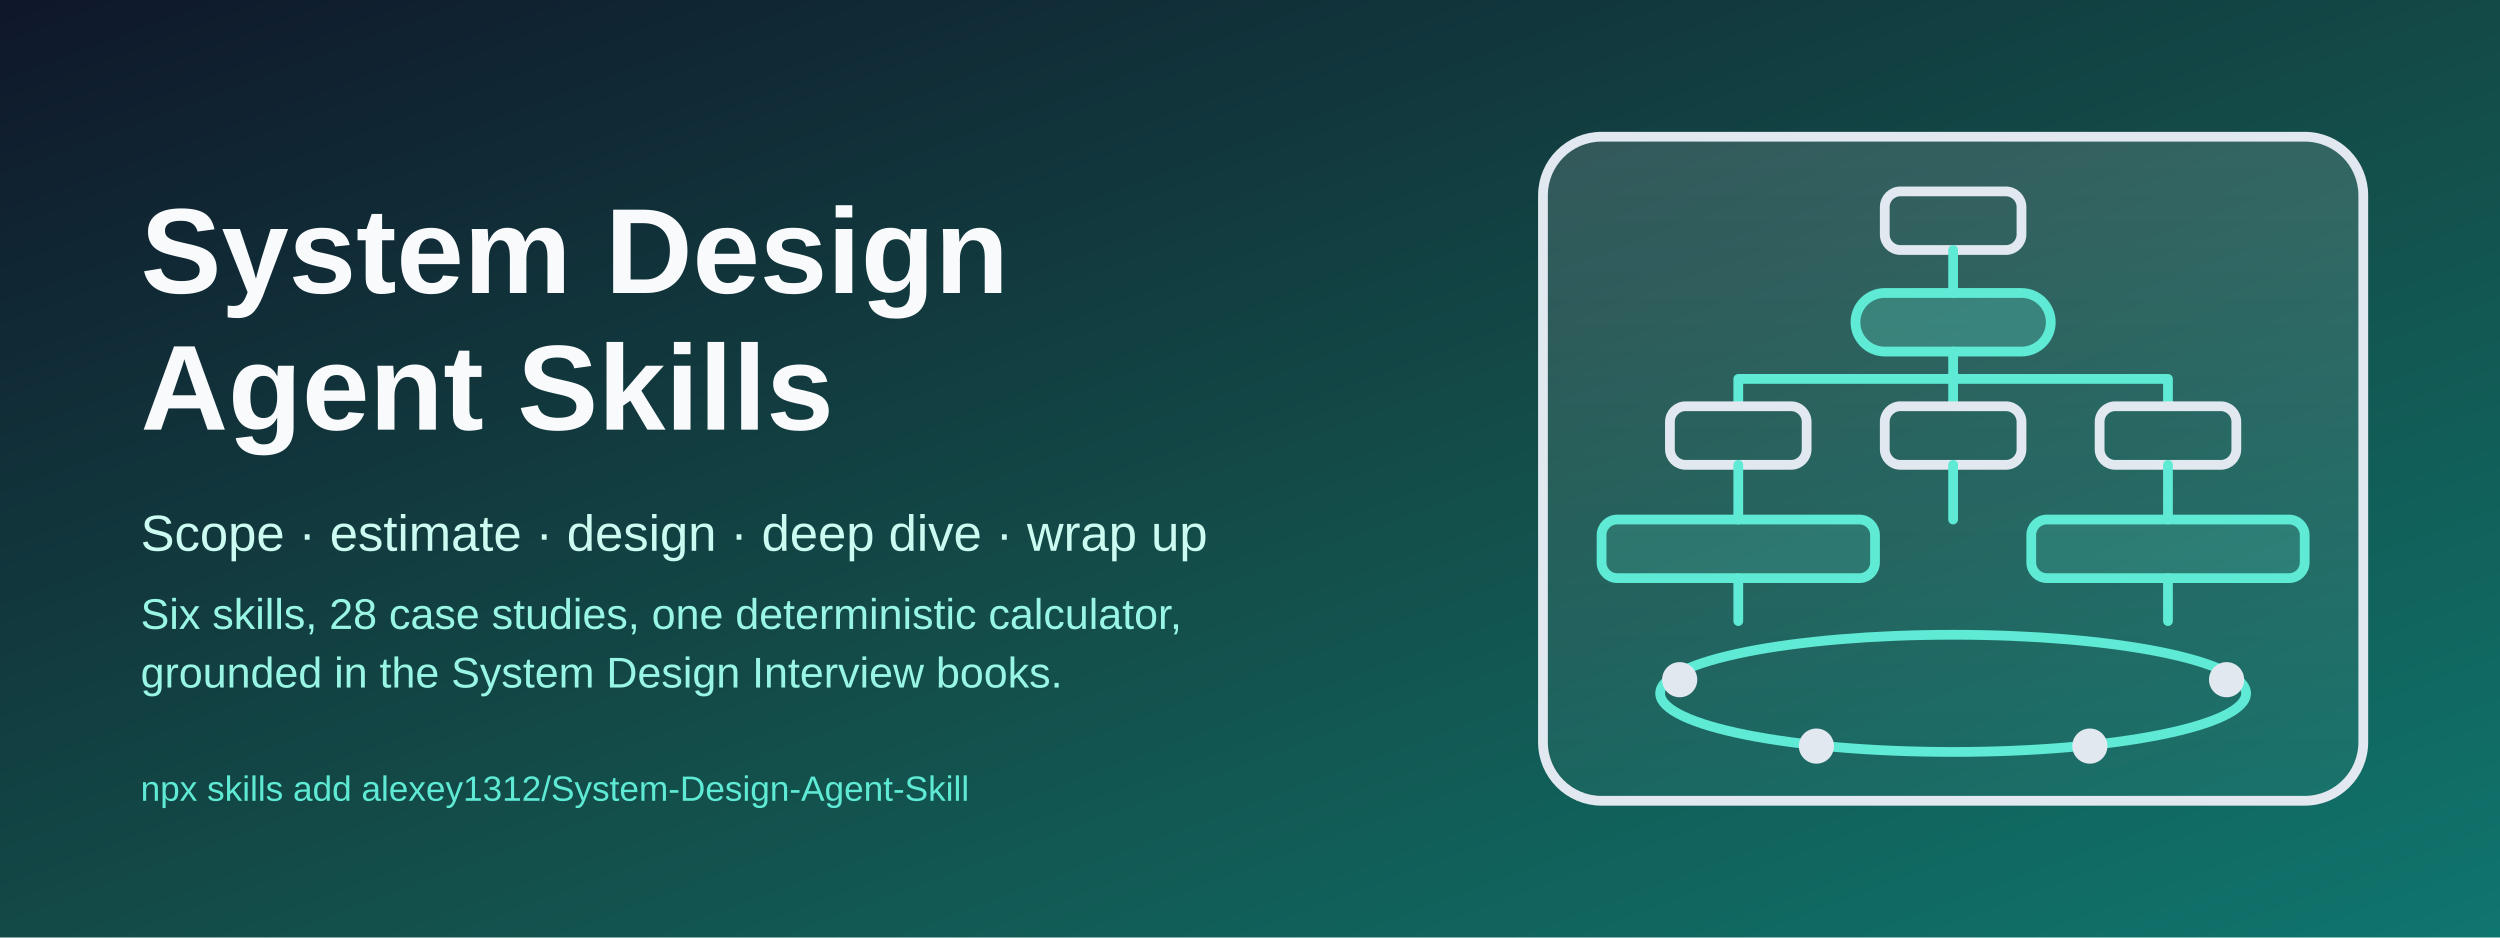
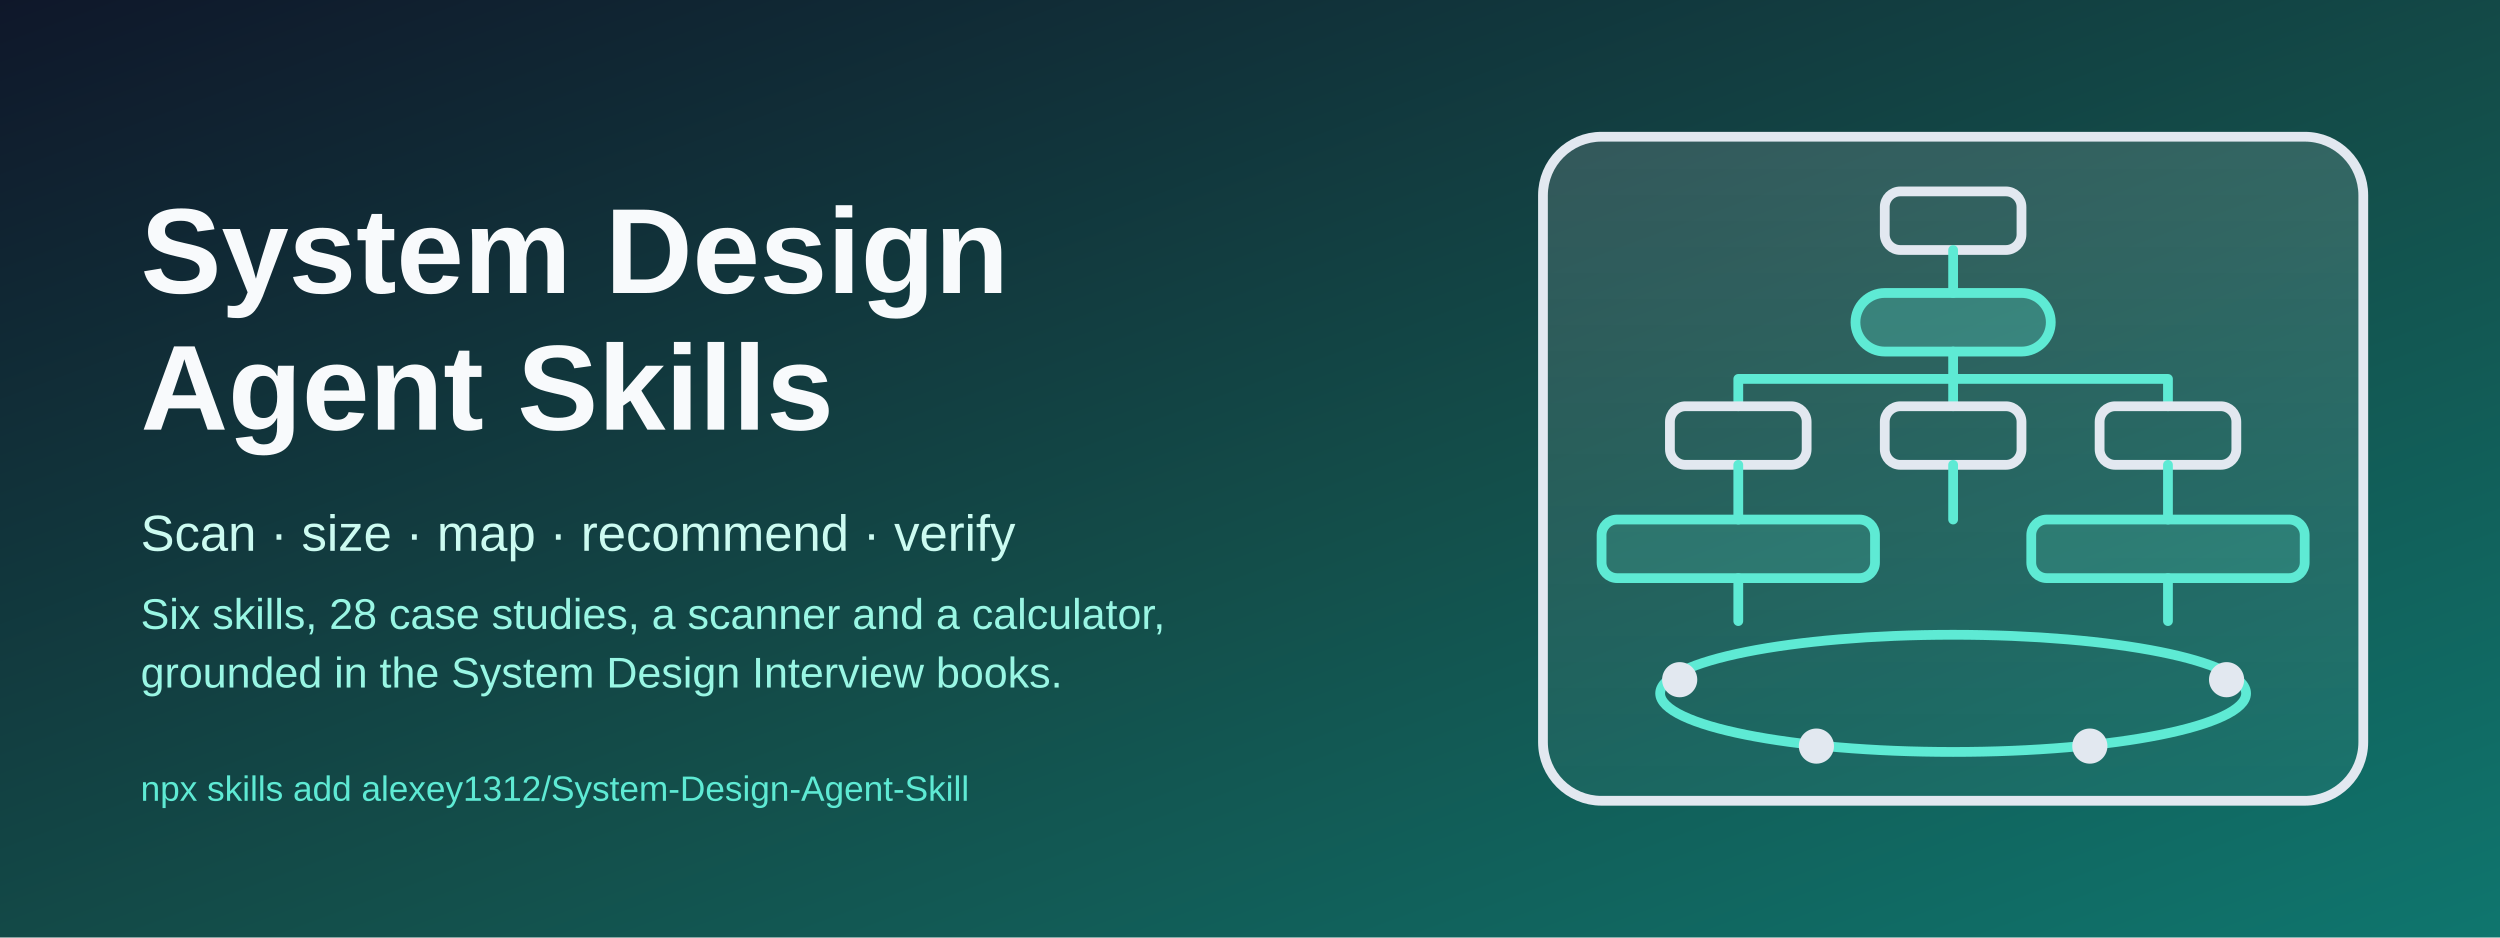
<svg xmlns="http://www.w3.org/2000/svg" viewBox="0 0 1280 480" role="img" aria-labelledby="title desc">
  <defs>
    <linearGradient id="bg" x1="0" y1="0" x2="1" y2="1">
      <stop offset="0" stop-color="#0f172a" />
      <stop offset="0.55" stop-color="#134e4a" />
      <stop offset="1" stop-color="#0f766e" />
    </linearGradient>
    <linearGradient id="panel" x1="0" y1="0" x2="0" y2="1">
      <stop offset="0" stop-color="#ffffff" stop-opacity="0.14" />
      <stop offset="1" stop-color="#ffffff" stop-opacity="0.04" />
    </linearGradient>
  </defs>
  <rect width="1280" height="480" fill="url(#bg)" />
  <g transform="translate(790 70)" stroke-linecap="round" stroke-linejoin="round">
    <rect x="0" y="0" width="420" height="340" rx="30" fill="url(#panel)" stroke="#e2e8f0" stroke-width="5" />
    <rect x="175" y="28" width="70" height="30" rx="8" fill="none" stroke="#e2e8f0" stroke-width="5" />
    <path d="M210 58v22" stroke="#5eead4" stroke-width="5" />
    <rect x="160" y="80" width="100" height="30" rx="15" fill="#5eead4" fill-opacity="0.25" stroke="#5eead4" stroke-width="5" />
    <path d="M210 110v14M210 124H100v14M210 124h110v14M210 124v14" stroke="#5eead4" stroke-width="5" fill="none" />
    <rect x="65" y="138" width="70" height="30" rx="8" fill="none" stroke="#e2e8f0" stroke-width="5" />
    <rect x="175" y="138" width="70" height="30" rx="8" fill="none" stroke="#e2e8f0" stroke-width="5" />
    <rect x="285" y="138" width="70" height="30" rx="8" fill="none" stroke="#e2e8f0" stroke-width="5" />
    <path d="M100 168v28M210 168v28M320 168v28" stroke="#5eead4" stroke-width="5" />
    <rect x="30" y="196" width="140" height="30" rx="8" fill="#5eead4" fill-opacity="0.15" stroke="#5eead4" stroke-width="5" />
    <rect x="250" y="196" width="140" height="30" rx="8" fill="#5eead4" fill-opacity="0.15" stroke="#5eead4" stroke-width="5" />
    <path d="M100 226v22M320 226v22" stroke="#5eead4" stroke-width="5" />
    <ellipse cx="210" cy="285" rx="150" ry="30" fill="none" stroke="#5eead4" stroke-width="5" />
    <circle cx="70" cy="278" r="9" fill="#e2e8f0" />
    <circle cx="140" cy="312" r="9" fill="#e2e8f0" />
    <circle cx="280" cy="312" r="9" fill="#e2e8f0" />
    <circle cx="350" cy="278" r="9" fill="#e2e8f0" />
  </g>
  <g font-family="-apple-system, 'SF Pro Display', 'Helvetica Neue', Arial, sans-serif" fill="#f8fafc">
    <text x="72" y="150" font-size="62" font-weight="700">System Design</text>
    <text x="72" y="220" font-size="62" font-weight="700">Agent Skills</text>
-     <text x="72" y="282" font-size="26" fill="#ccfbf1">Scope · estimate · design · deep dive · wrap up</text>
-     <text x="72" y="322" font-size="22" fill="#99f6e4">Six skills, 28 case studies, one deterministic calculator,</text>
+     <text x="72" y="282" font-size="26" fill="#ccfbf1">Scan · size · map · recommend · verify</text>
+     <text x="72" y="322" font-size="22" fill="#99f6e4">Six skills, 28 case studies, a scanner and a calculator,</text>
    <text x="72" y="352" font-size="22" fill="#99f6e4">grounded in the System Design Interview books.</text>
    <text x="72" y="410" font-size="18" fill="#5eead4">npx skills add alexey1312/System-Design-Agent-Skill</text>
  </g>
</svg>
